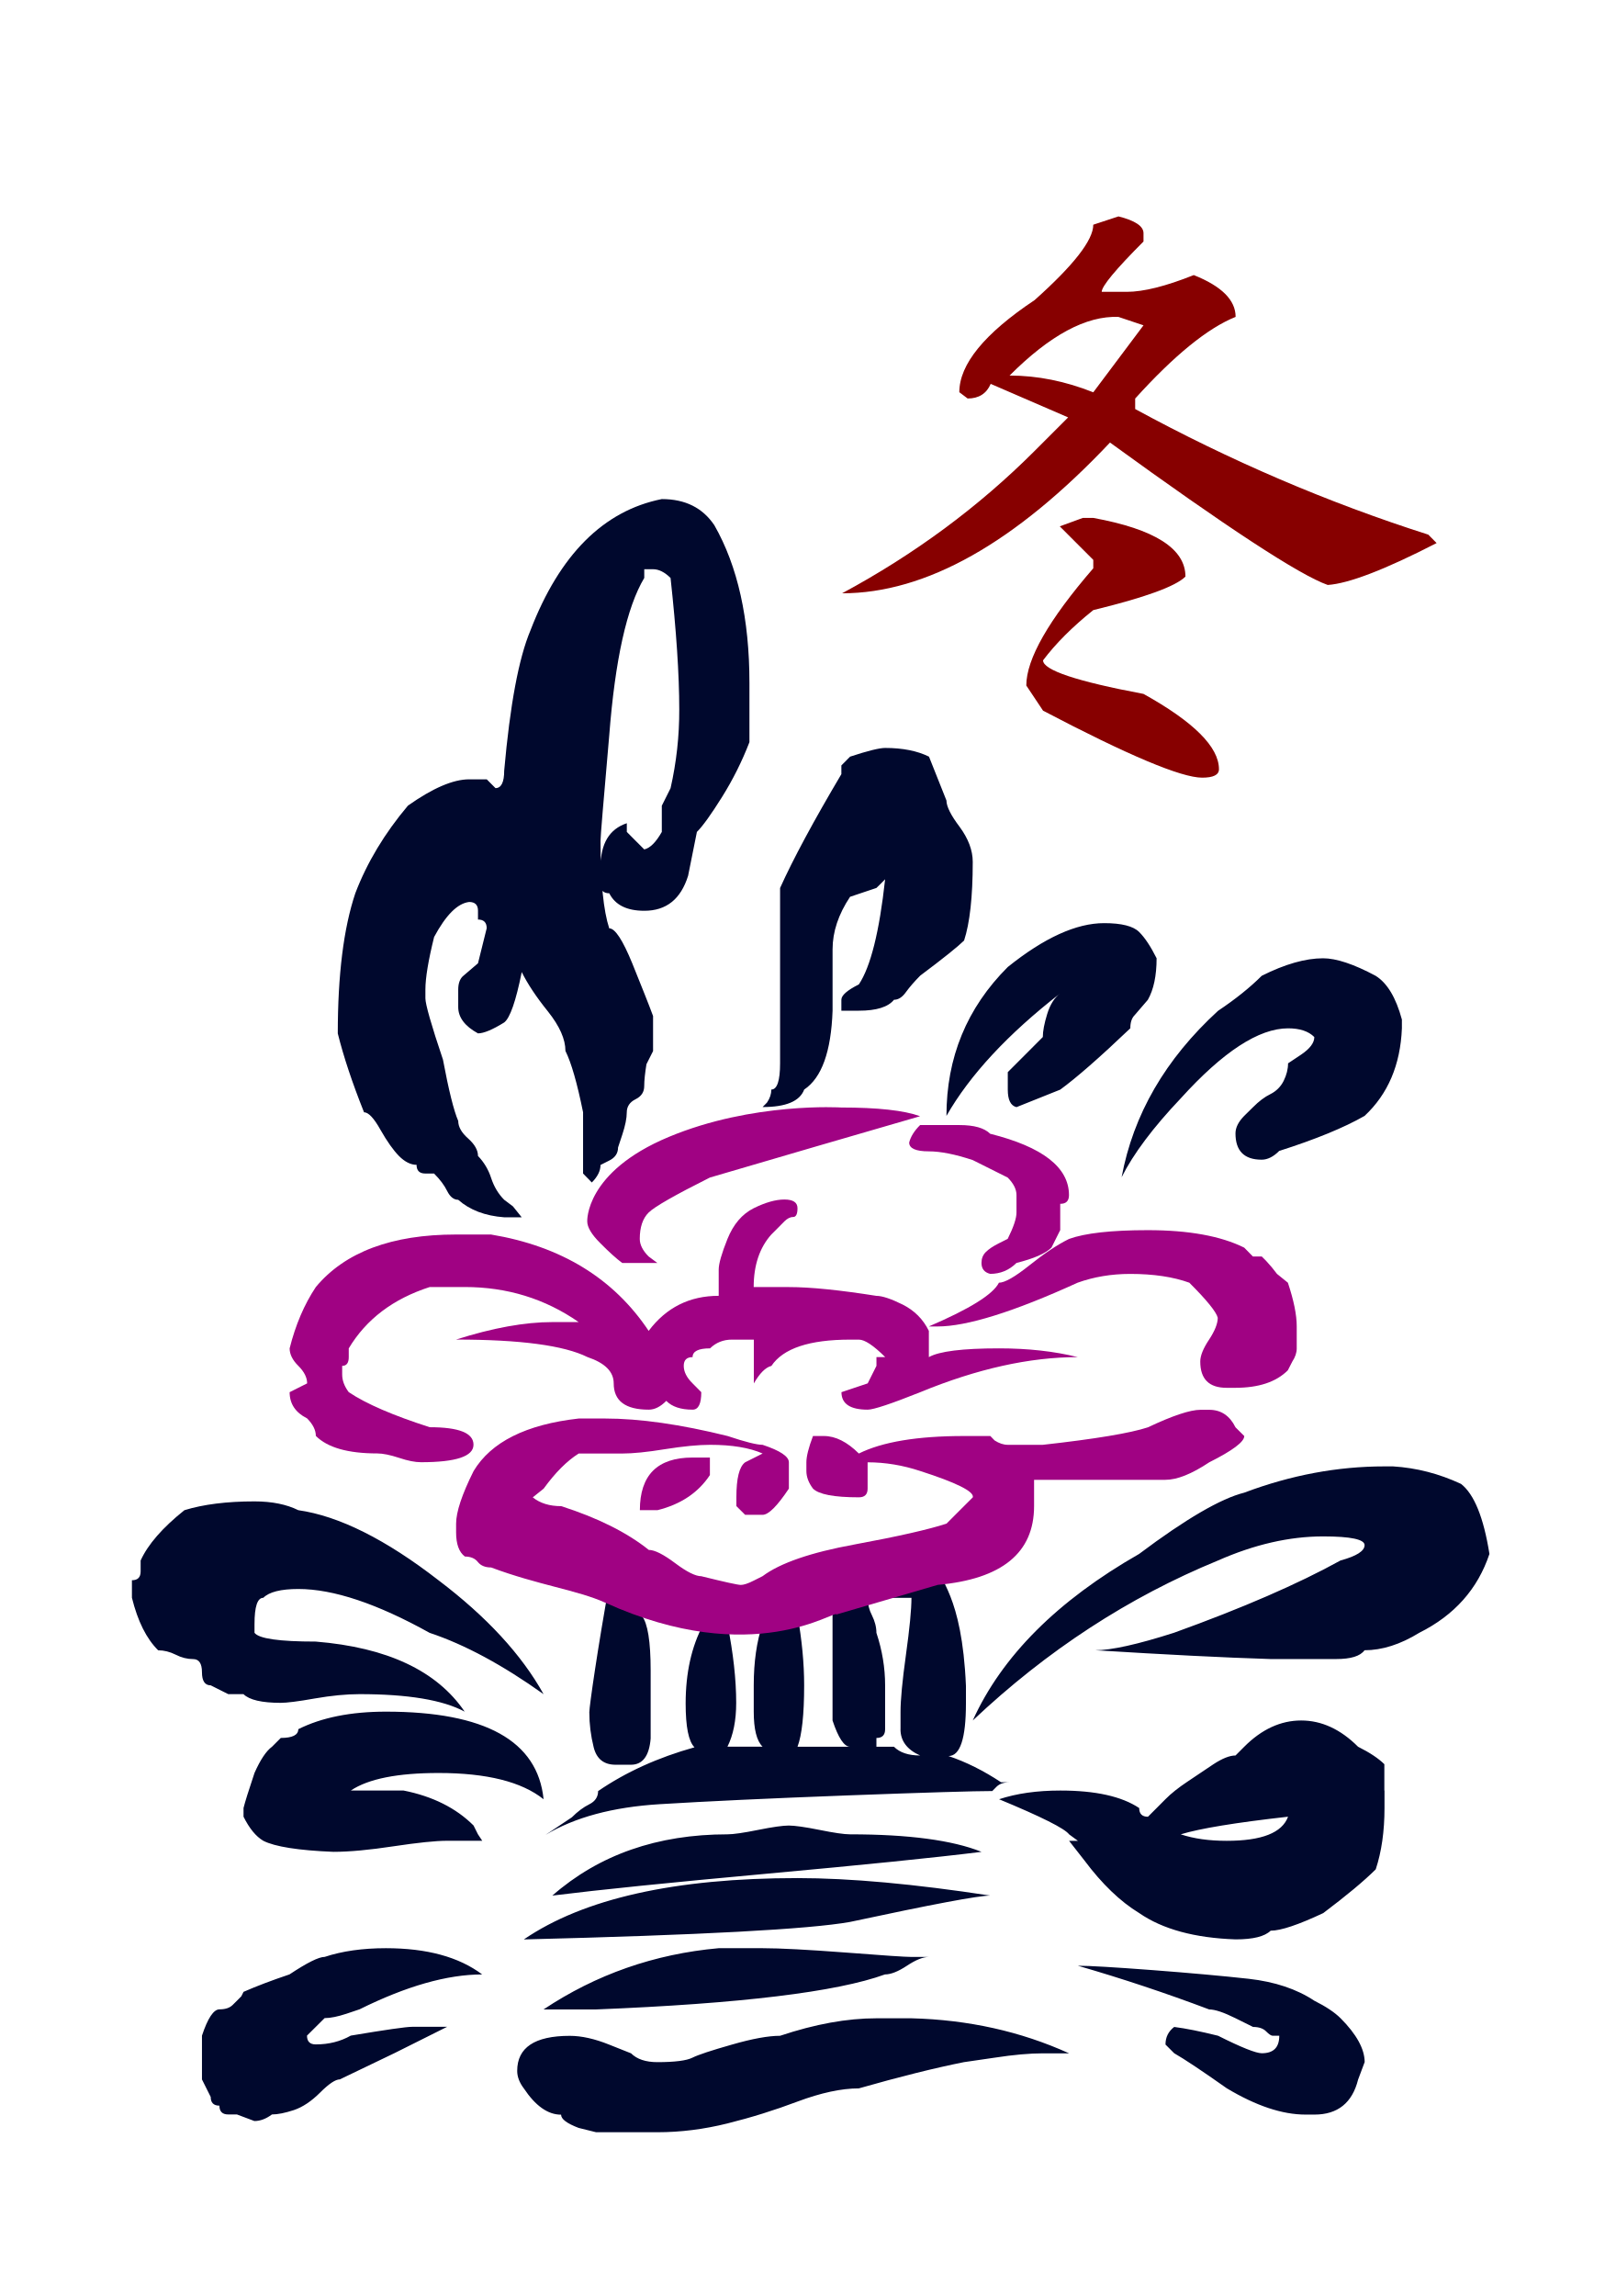
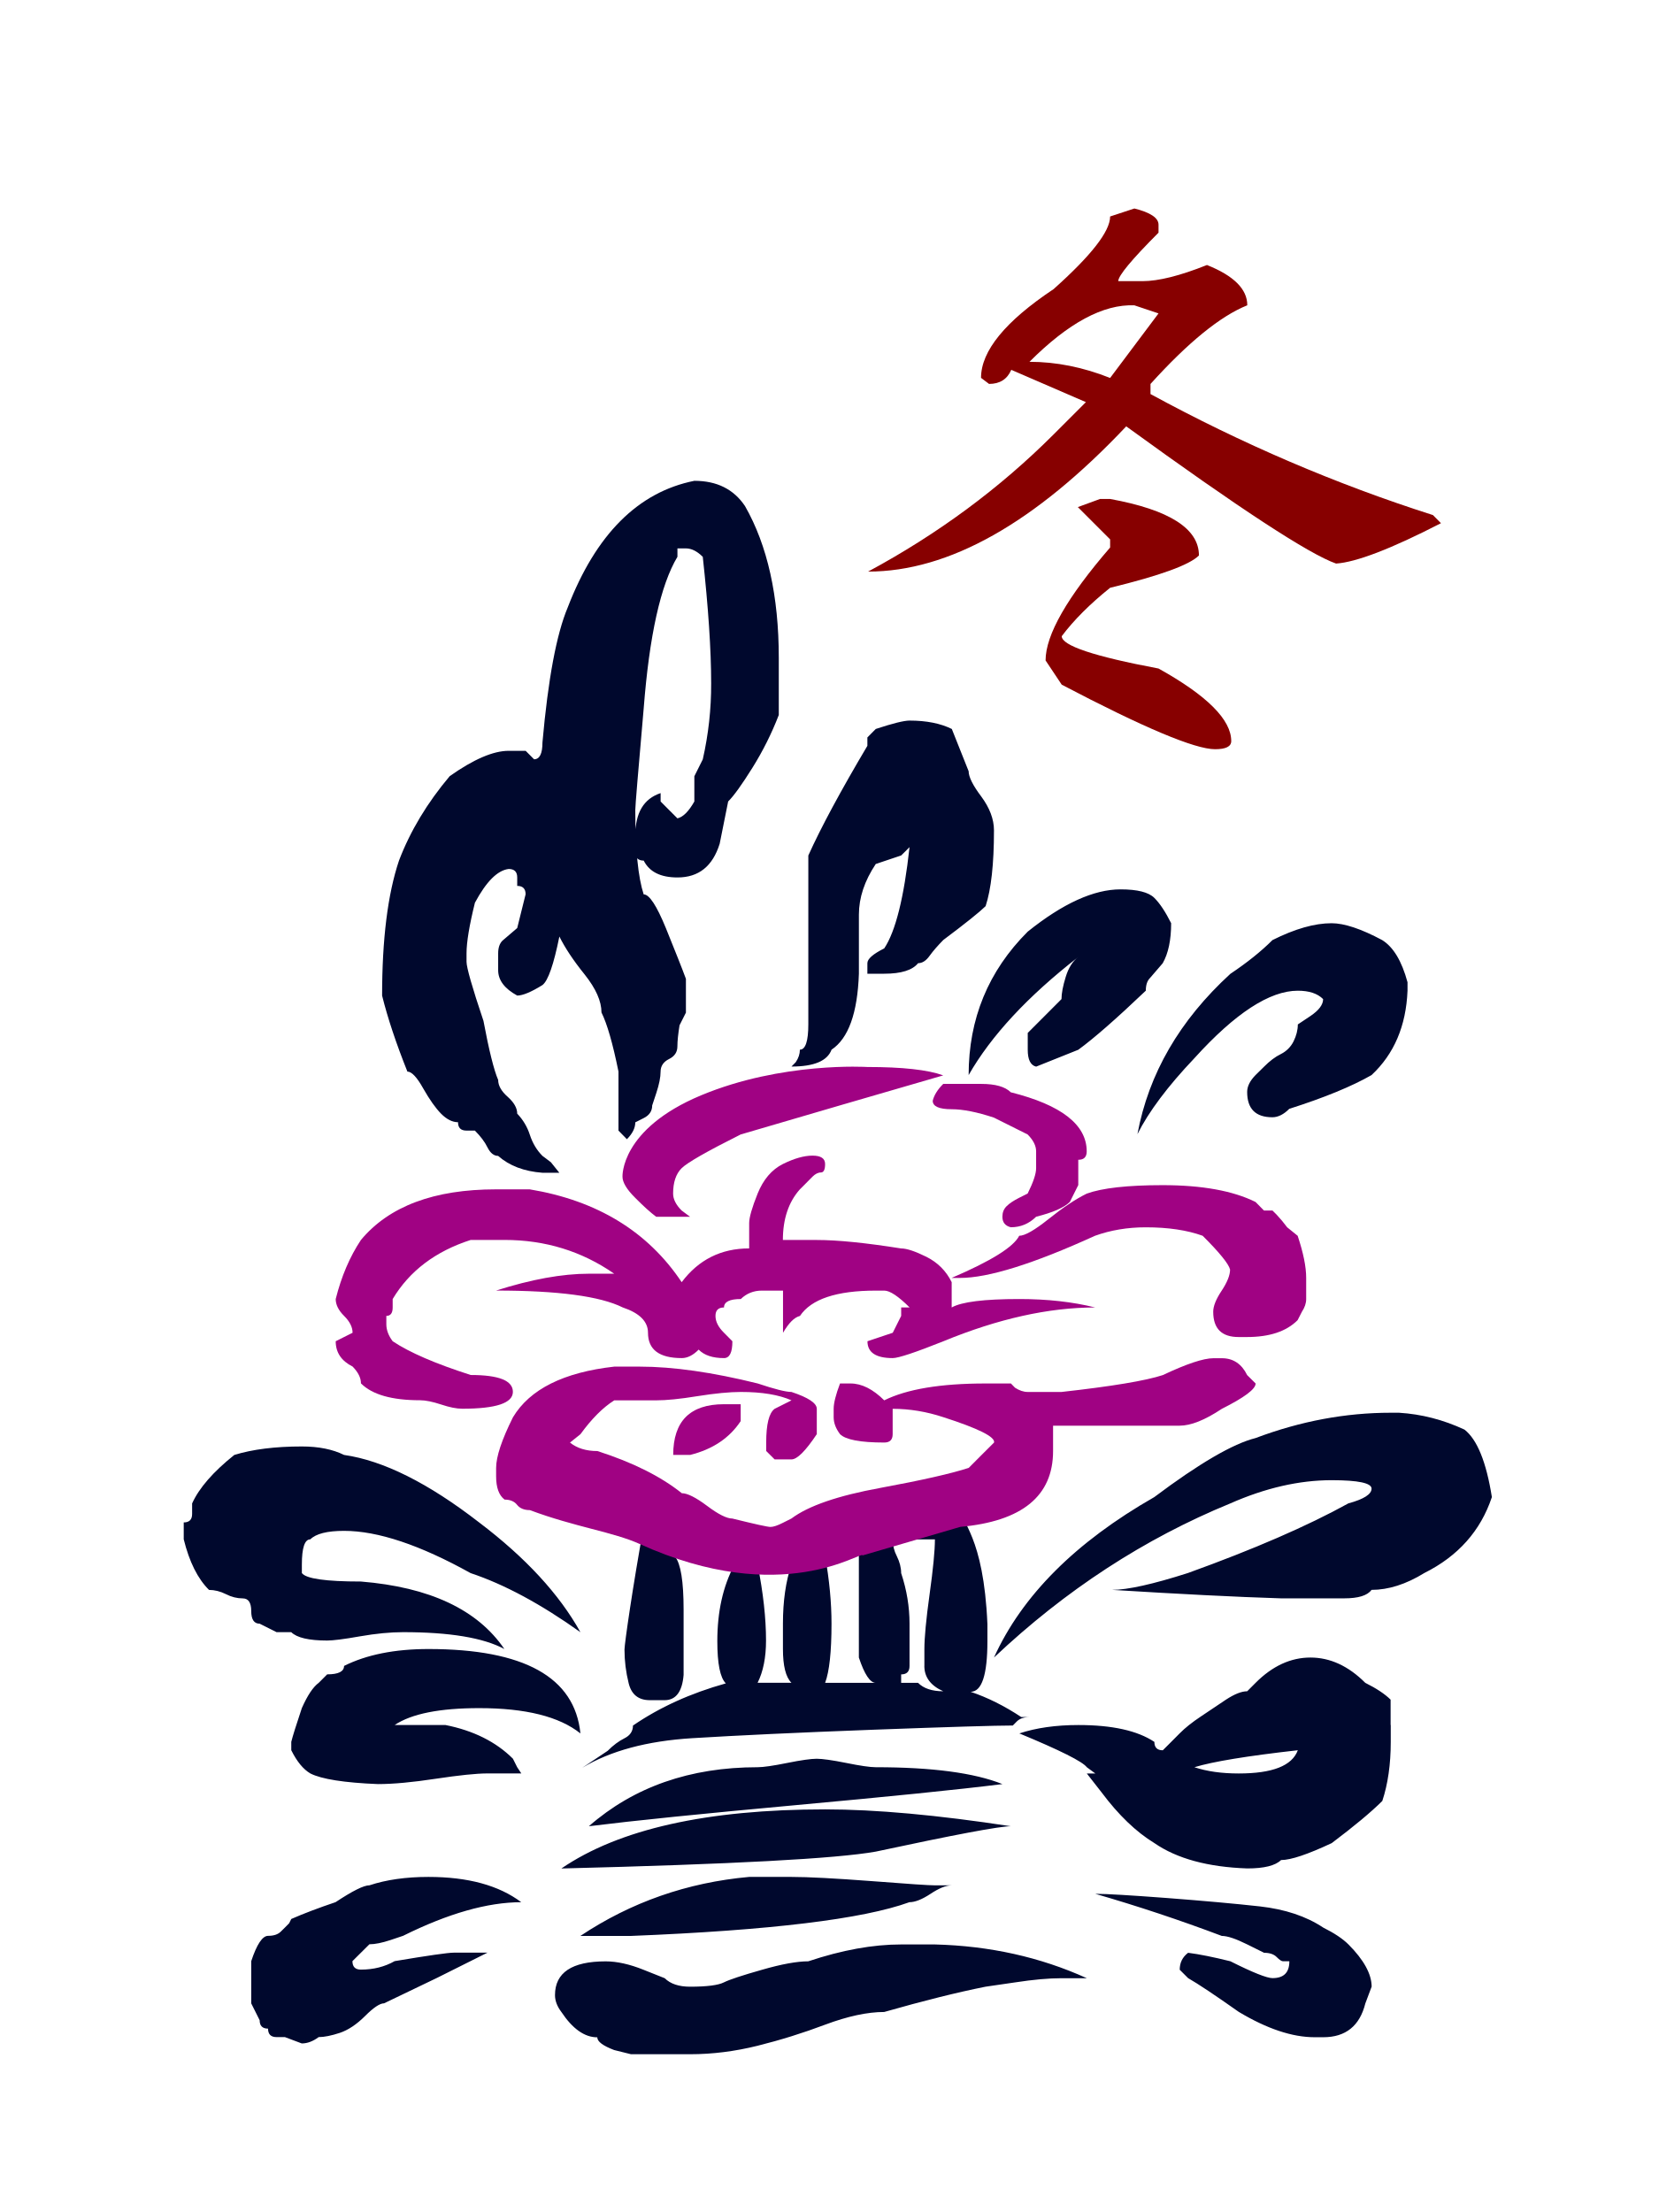
- <svg xmlns="http://www.w3.org/2000/svg" viewBox="0 0 139.764 200">
+ <svg xmlns="http://www.w3.org/2000/svg" viewBox="0 0 139.764 200" height="400" width="300">
  <path d="M61.852 126.964h-1.524c-1.529 0-2.666.387-3.432 1.145-.763.766-1.146 1.916-1.146 3.44h1.529c2.033-.504 3.557-1.524 4.573-3.057v-.758z" fill="#a00283" />
  <path d="M97.449 18.851c1.456.363 2.182.855 2.182 1.46v.726c-2.432 2.436-3.642 3.896-3.642 4.384h2.186c1.456 0 3.4-.488 5.836-1.46 2.432.972 3.646 2.182 3.646 3.642-2.432.976-5.348 3.351-8.752 7.114v.912c8.268 4.5 16.778 8.147 25.538 10.942l.726.734c-4.497 2.315-7.663 3.529-9.486 3.65-2.436-.855-8.752-4.985-18.972-12.406-8.264 8.756-16.048 13.132-23.34 13.132 6.316-3.4 11.91-7.538 16.774-12.402l2.92-2.92-6.747-2.92c-.363.847-1.037 1.274-2.009 1.274l-.726-.548c0-2.428 2.186-5.11 6.562-8.026 3.4-3.037 5.11-5.223 5.11-6.566zm-9.486 13.862c2.428 0 4.86.492 7.292 1.46l4.376-5.836-2.182-.73c-2.803-.117-5.969 1.585-9.486 5.106zm6.38 12.402h.912c5.352.976 8.03 2.678 8.03 5.11-.855.855-3.529 1.823-8.03 2.92-1.819 1.46-3.279 2.916-4.376 4.376 0 .85 2.916 1.827 8.752 2.924 4.38 2.436 6.574 4.622 6.574 6.562 0 .492-.492.734-1.464.734-1.819 0-6.445-1.944-13.862-5.836l-1.46-2.19c0-2.307 1.948-5.715 5.836-10.212v-.734l-2.92-2.92z" fill="#870000" />
  <path d="M93.9 118.216c-2.033-.508-4.316-.763-6.857-.763-3.182 0-5.218.255-6.114.763v-2.287c-.5-1.02-1.266-1.779-2.279-2.29-1.02-.505-1.786-.76-2.294-.76-3.178-.503-5.72-.765-7.631-.765h-3.058c0-1.904.517-3.433 1.533-4.574l.384-.383.758-.766c.254-.25.504-.38.762-.38.25 0 .38-.254.38-.766 0-.504-.38-.758-1.142-.758-.758 0-1.654.254-2.674.758-1.017.512-1.77 1.404-2.283 2.67-.512 1.275-.766 2.166-.766 2.674v2.287c-2.541 0-4.574 1.02-6.102 3.053-3.054-4.574-7.631-7.377-13.737-8.393h-3.053c-5.594 0-9.668 1.524-12.209 4.574-1.016 1.524-1.774 3.315-2.283 5.343 0 .509.25 1.025.759 1.525.512.508.766 1.02.766 1.525l-1.525.766c0 1.016.509 1.778 1.525 2.287.504.516.758 1.016.758 1.524 1.017 1.017 2.795 1.525 5.344 1.525.5 0 1.141.133 1.912.387.758.254 1.391.379 1.903.379 3.054 0 4.578-.508 4.578-1.525 0-1.02-1.266-1.524-3.811-1.524-3.182-1.02-5.534-2.033-7.058-3.053-.38-.508-.573-1.017-.573-1.533v-.758c.383 0 .573-.254.573-.762v-.763c1.524-2.544 3.876-4.319 7.058-5.343H40.5c3.686 0 6.99 1.02 9.917 3.053h-2.282c-2.424 0-5.22.512-8.401 1.524 5.602 0 9.413.512 11.45 1.525 1.524.512 2.287 1.27 2.287 2.29 0 1.525 1.016 2.291 3.053 2.291.508 0 1.02-.25 1.528-.766.504.516 1.275.766 2.291.766.508 0 .758-.508.758-1.524l-.758-.766c-.516-.505-.77-1.017-.77-1.525 0-.504.254-.762.77-.762 0-.508.508-.763 1.52-.763.517-.504 1.154-.762 1.912-.762h1.904v3.815c.516-.887 1.02-1.399 1.532-1.524 1.017-1.525 3.308-2.29 6.865-2.29h.758c.512 0 1.275.511 2.295 1.524h-.766v.762l-.763 1.525-2.286.766c0 1.016.762 1.524 2.286 1.524.513 0 2.041-.508 4.586-1.524 4.937-2.033 9.518-3.053 13.713-3.053z" fill="#a00283" />
  <path d="M51.165 106.395c0 .504.379 1.145 1.145 1.903.758.767 1.395 1.34 1.904 1.718h3.06l-.766-.572c-.508-.509-.766-1.02-.766-1.525 0-1.02.258-1.783.766-2.29.509-.509 2.287-1.525 5.34-3.054a4562.23 4562.23 0 0118.319-5.344c-1.408-.508-3.69-.758-6.873-.758 0 0-7.71-.492-15.031 2.565-7.32 3.057-7.098 7.357-7.098 7.357zM93.138 104.104c0-2.412-2.291-4.199-6.865-5.344-.512-.508-1.403-.758-2.674-.758h-3.432c-.512.504-.83 1.02-.952 1.524 0 .508.569.766 1.71.766 1.02 0 2.295.254 3.824.759l3.049 1.524c.508.512.766 1.02.766 1.525v1.524c0 .508-.258 1.27-.766 2.291l-.759.38c-.512.257-.89.511-1.145.765-.258.255-.38.573-.38.952 0 .504.251.827.76.952.882 0 1.645-.314 2.29-.952 1.525-.383 2.537-.826 3.053-1.343l.758-1.52v-2.287c.504.008.763-.246.763-.758zM112.21 111.734l-.947-.766a13.137 13.137 0 00-.956-1.145l-.375-.375h-.77l-.759-.77c-2.04-1.013-4.836-1.521-8.397-1.521-3.178 0-5.469.258-6.868.766-1.02.504-2.166 1.27-3.44 2.291-1.271 1.016-2.154 1.52-2.663 1.52-.512 1.02-2.557 2.287-6.114 3.812h.77c2.533 0 6.61-1.263 12.197-3.812 1.403-.504 2.936-.766 4.585-.766 2.041 0 3.76.262 5.15.766 1.53 1.525 2.356 2.55 2.477 3.054 0 .504-.254 1.145-.758 1.907-.512.767-.766 1.4-.766 1.904 0 1.532.766 2.29 2.294 2.29h.759c2.032 0 3.557-.503 4.577-1.524l.392-.766c.25-.38.383-.758.383-1.137v-1.912c.004-1.017-.262-2.287-.77-3.816z" fill="#a00283" />
  <path d="M38.202 137.651c-4.586-3.553-8.655-5.593-12.212-6.102-1.017-.504-2.287-.766-3.816-.766-2.42 0-4.456.258-6.106.766-1.908 1.525-3.182 2.985-3.815 4.384v.952c0 .516-.254.766-.759.766v1.525c.505 2.04 1.263 3.565 2.287 4.578.504 0 1.02.129 1.52.379.509.262 1.021.387 1.53.387.508 0 .766.38.766 1.145 0 .759.254 1.142.762 1.142l1.528.766h1.327c.509.504 1.597.758 3.251.758.508 0 1.492-.117 2.956-.379 1.456-.254 2.763-.379 3.909-.379 4.202 0 7.255.504 9.155 1.525-2.42-3.558-6.744-5.594-12.97-6.103-3.175 0-4.966-.254-5.34-.766v-.758c0-1.525.253-2.29.766-2.29.5-.505 1.524-.767 3.049-.767 3.053 0 6.864 1.274 11.442 3.82 3.053 1.016 6.36 2.798 9.93 5.343-1.916-3.444-4.961-6.747-9.16-9.926zm3.811 34.339c-2.028-1.525-4.827-2.287-8.393-2.287-2.032 0-3.811.254-5.331.758-.52 0-1.537.512-3.066 1.525-1.52.512-2.855 1.016-4.005 1.52l-.193.387-.375.38-.383.379c-.259.254-.638.379-1.146.379-.508 0-1.02.766-1.524 2.29v3.816l.762 1.524c0 .505.254.759.758.759 0 .508.254.766.766.766h.759l1.524.573c.508 0 1.013-.19 1.529-.573.504 0 1.141-.13 1.907-.38.763-.257 1.525-.765 2.287-1.524.763-.766 1.34-1.15 1.718-1.15l4.768-2.29c2.036-1.016 3.565-1.779 4.581-2.29h-3.053c-.512 0-2.287.253-5.34.766-.895.508-1.907.766-3.053.766-.512 0-.762-.258-.762-.766l1.536-1.525c.505 0 1.138-.129 1.9-.38l1.146-.386c4.065-2.017 7.63-3.037 10.683-3.037zm5.348-15.262c-.512-5.086-5.102-7.63-13.74-7.63-3.054 0-5.603.512-7.631 1.528 0 .508-.513.762-1.525.762l-.762.763c-.516.379-1.02 1.141-1.529 2.286-.512 1.525-.83 2.545-.956 3.054v.758c.509 1.024 1.081 1.722 1.727 2.101 1.008.512 3.049.835 6.102.96 1.395 0 3.146-.165 5.247-.484 2.101-.315 3.654-.48 4.67-.48h3.053l-.375-.565-.383-.766c-1.528-1.524-3.565-2.545-6.114-3.049H30.57c1.529-1.02 4.074-1.524 7.64-1.524 4.19 0 7.235.758 9.15 2.286zm45.777 22.13c-4.195-1.903-8.777-2.924-13.725-3.049H76.36c-2.553 0-5.344.504-8.397 1.525-1.017 0-2.42.254-4.19.766-1.792.508-2.937.887-3.445 1.141-.504.254-1.529.388-3.05.388-1.02 0-1.786-.259-2.294-.767l-1.904-.758c-1.27-.512-2.42-.766-3.436-.766-3.057 0-4.582 1.02-4.582 3.053 0 .508.194 1.02.577 1.524 1.016 1.525 2.097 2.291 3.247 2.291 0 .383.5.758 1.524 1.15l1.525.379H57.279c2.033 0 4.07-.262 6.102-.767a54.361 54.361 0 006.11-1.907c2.033-.758 3.812-1.146 5.336-1.146 3.565-1.016 6.618-1.778 9.163-2.286l2.666-.388c1.65-.254 3.053-.379 4.203-.379h2.278zm-6.86-13.737c-6.615-1.012-12.217-1.524-16.79-1.524-10.689 0-18.634 1.782-23.849 5.344 15.383-.383 24.865-.888 28.422-1.525 7.126-1.528 11.196-2.295 12.216-2.295zm-6.87 5.344c-.511 0-2.42-.125-5.722-.383-3.312-.25-5.727-.379-7.252-.379h-3.819c-5.594.504-10.684 2.287-15.258 5.336v.766-.766h4.57c12.591-.504 20.984-1.525 25.179-3.05.512 0 1.15-.253 1.912-.757.762-.505 1.395-.767 1.915-.767h.758-.758zm-5.347-10.68c-.508 0-1.396-.129-2.666-.387-1.267-.254-2.166-.379-2.674-.379-.504 0-1.4.125-2.666.38-1.275.257-2.166.386-2.674.386-6.102 0-11.188 1.775-15.257 5.336 4.069-.508 10.3-1.141 18.697-1.907 8.397-.767 14.624-1.396 18.698-1.904-2.553-1.02-6.368-1.525-11.458-1.525zm-10.68-7.634c.508-1.017.762-2.287.762-3.82 0-2.032-.254-4.32-.762-6.864h3.057c-.512 1.524-.766 3.303-.766 5.336v2.29c0 1.53.254 2.545.766 3.054h-3.057zm21.372-77.074c0-1.02-.396-2.04-1.15-3.061-.762-1.008-1.141-1.775-1.141-2.287l-.762-1.912-.759-1.907c-1.024-.504-2.295-.758-3.823-.758-.5 0-1.525.254-3.053.758l-.758.766v.758c-2.416 4.074-4.199 7.385-5.34 9.918v15.265c0 1.525-.258 2.291-.763 2.291 0 .38-.117.758-.379 1.137l-.383.388c2.037 0 3.243-.504 3.626-1.525 1.529-1.02 2.347-3.311 2.472-6.868V82.696c0-1.525.508-3.053 1.525-4.578l2.295-.77.383-.375.375-.38c-.5 4.578-1.267 7.627-2.287 9.156-1.02.512-1.524.952-1.524 1.339v.952h1.524c1.533 0 2.549-.319 3.061-.952.38 0 .726-.222 1.045-.674.318-.44.738-.92 1.238-1.427 2.037-1.525 3.303-2.545 3.823-3.058.497-1.516.755-3.799.755-6.852zm-15.266 77.074c.383-1.017.577-2.803.577-5.348 0-1.908-.194-3.937-.577-6.102 1.4-.509 2.416-.759 3.05-.759v9.925c.507 1.525 1.016 2.288 1.524 2.288h-4.574zm8.97-1.525c0 1.016.569 1.783 1.71 2.291-1.016 0-1.775-.254-2.279-.762H76.36v-.763c.508 0 .758-.254.758-.762v-3.819c0-1.525-.25-3.053-.758-4.578 0-.508-.137-1.012-.388-1.524a3.386 3.386 0 01-.383-1.525h3.824c0 1.016-.162 2.674-.48 4.957-.319 2.29-.472 3.944-.472 4.965v1.52zm22.315-67.156c-.512-1.016-1.012-1.783-1.524-2.29-.512-.509-1.529-.767-3.05-.767-2.423 0-5.218 1.274-8.392 3.82-3.57 3.565-5.344 7.888-5.344 12.97 2.033-3.557 5.344-7.123 9.917-10.68-.508.38-.891.988-1.141 1.811-.254.823-.38 1.492-.38 2l-1.528 1.533-1.524 1.525v1.524c0 .883.246 1.4.758 1.525l3.811-1.525c1.4-1.02 3.437-2.799 6.107-5.344 0-.508.12-.887.383-1.15l1.145-1.33c.504-.887.762-2.093.762-3.622zm28.999 51.89c-.504-3.177-1.331-5.21-2.477-6.101-1.907-.888-3.876-1.4-5.92-1.525h-.759c-4.073 0-8.142.758-12.212 2.29-2.025.505-5.09 2.284-9.155 5.337-7.127 4.073-11.958 8.909-14.495 14.507 6.48-6.114 13.6-10.748 21.367-13.935 3.174-1.4 6.227-2.1 9.16-2.1 2.42 0 3.613.261 3.613.761 0 .509-.697.956-2.097 1.335-3.686 2.037-8.518 4.138-14.503 6.296-3.17 1.016-5.47 1.525-6.865 1.525 6.107.379 11.188.64 15.266.766h5.723c1.274 0 2.101-.25 2.472-.766 1.525 0 3.122-.505 4.776-1.525 3.053-1.524 5.09-3.815 6.106-6.864zm-9.156 20.606v-2.29c-.512-.505-1.27-1.013-2.29-1.521-1.525-1.525-3.179-2.287-4.957-2.287-1.775 0-3.436.758-4.96 2.287l-.76.762c-.511 0-1.145.254-1.919.758-.754.512-1.52 1.02-2.275 1.525-.77.512-1.415 1.02-1.915 1.528l-.763.767-.758.758c-.508 0-.762-.254-.762-.758-1.529-1.02-3.815-1.525-6.869-1.525-2.036 0-3.81.254-5.34.758 3.687 1.525 5.724 2.55 6.099 3.057l.77.565h-.77l1.343 1.718c1.524 2.037 3.11 3.566 4.77 4.578 2.038 1.407 4.833 2.166 8.398 2.29 1.528 0 2.533-.253 3.053-.758.891 0 2.416-.516 4.582-1.532 2.024-1.525 3.553-2.795 4.573-3.812.504-1.524.763-3.303.763-5.343v-1.525zm-3.815 19.84c-.508-.51-1.274-1.021-2.283-1.525-1.532-1.02-3.444-1.654-5.719-1.912-2.295-.254-5.094-.504-8.397-.758-3.315-.25-5.469-.38-6.49-.38a152.287 152.287 0 0111.443 3.808c.512 0 1.27.258 2.295.766l1.528.758c.5 0 .888.13 1.138.388.254.254.44.379.572.379h.573c0 1.02-.5 1.524-1.524 1.524-.504 0-1.779-.504-3.808-1.524-1.528-.38-2.807-.638-3.823-.767-.508.388-.758.896-.758 1.533l.758.758c.891.508 2.416 1.525 4.582 3.053 2.549 1.525 4.827 2.291 6.868 2.291h.766c2.029 0 3.3-1.02 3.808-3.053l.572-1.525c-.008-1.14-.705-2.415-2.1-3.815zm5.344-86.996c-.516-1.908-1.274-3.178-2.29-3.811-1.904-1.02-3.433-1.525-4.574-1.525-1.533 0-3.316.504-5.348 1.525-1.02 1.02-2.283 2.032-3.808 3.053-4.585 4.198-7.384 9.026-8.4 14.495 1.016-2.029 2.734-4.324 5.15-6.869 3.686-4.069 6.804-6.102 9.352-6.102 1.017 0 1.78.25 2.287.759 0 .512-.39 1.016-1.15 1.532l-1.137.758c0 .509-.133 1.017-.383 1.525a2.53 2.53 0 01-1.145 1.15c-.52.253-1.024.64-1.525 1.145l-.77.758c-.5.512-.758 1.016-.758 1.525 0 1.524.758 2.29 2.283 2.29.504 0 1.024-.254 1.524-.762 3.178-1.012 5.663-2.033 7.441-3.053 2.041-1.904 3.122-4.449 3.251-7.627zm-9.918 69.439c-.52 1.407-2.294 2.101-5.347 2.101-1.529 0-2.86-.185-4.005-.565 1.657-.508 4.77-1.02 9.352-1.536zm-60.662-55.246c.504-.504.758-1.017.758-1.525l.758-.383c.513-.254.77-.637.77-1.145l.38-1.146c.25-.766.379-1.4.379-1.903 0-.505.254-.896.762-1.146.516-.254.758-.637.758-1.145s.073-1.146.194-1.908l.577-1.145v-3.054c-.375-1.02-.988-2.544-1.811-4.585-.835-2.033-1.496-3.053-2.009-3.053-.5-1.525-.758-4.062-.758-7.631 0-.38.258-3.436.758-9.16.513-6.61 1.529-11.183 3.053-13.732v-.758h.767c.512 0 1.012.258 1.524.762.5 4.577.758 8.397.758 11.446a30.43 30.43 0 01-.758 6.868l-.762 1.525v2.283c-.508.895-1.016 1.407-1.529 1.524l-.758-.758-.762-.766v-.759c-1.529.509-2.287 1.783-2.287 3.82v1.524c0 .505.258.759.758.759.513 1.02 1.529 1.524 3.053 1.524 1.92 0 3.179-1.012 3.816-3.049l.766-3.82c.508-.503 1.242-1.524 2.194-3.048a28.026 28.026 0 002.384-4.772v-5.15c0-5.598-1.02-10.176-3.053-13.737-1.017-1.524-2.541-2.287-4.582-2.287-5.082 1.017-8.901 4.836-11.446 11.442-1.02 2.42-1.779 6.494-2.287 12.213 0 1.02-.258 1.524-.758 1.524l-.762-.766h-1.533c-1.395 0-3.174.766-5.332 2.29-2.04 2.42-3.565 4.958-4.586 7.632-1.024 3.049-1.528 7.13-1.528 12.212.504 2.029 1.27 4.323 2.287 6.868.383 0 .863.505 1.431 1.525.581 1.02 1.118 1.779 1.618 2.287.512.512 1.024.766 1.528.766 0 .504.25.758.767.758h.758c.512.512.895 1.017 1.145 1.529.254.508.577.758.956.758 1.016.895 2.347 1.4 4.005 1.525h1.529l-.763-.952-.762-.573c-.508-.508-.891-1.145-1.141-1.908a4.928 4.928 0 00-1.142-1.911c0-.508-.29-1.013-.863-1.525-.572-.504-.859-1.012-.859-1.524-.383-.888-.83-2.674-1.33-5.344-1.03-3.05-1.53-4.832-1.53-5.336v-.766c0-1.013.255-2.545.759-4.578 1.024-1.904 2.033-2.928 3.053-3.05.512 0 .77.255.77.76v.77c.5 0 .759.25.759.758l-.759 3.053-1.339 1.145c-.258.262-.383.641-.383 1.146v1.524c0 .891.569 1.662 1.722 2.29.5 0 1.263-.318 2.283-.95.508-.388 1.016-1.848 1.529-4.389.504 1.016 1.262 2.166 2.282 3.428 1.02 1.283 1.525 2.42 1.525 3.44.508 1.017 1.02 2.795 1.537 5.344v5.336m2.303 35.657c-1.02 5.598-1.759 10.76-1.759 11.269 0 1.02.125 2.037.38 3.053.253 1.016.89 1.52 1.91 1.52h1.336c1.016 0 1.593-.758 1.718-2.282v-5.917c0-2.545-.258-4.13-.766-4.771 2.044.512 3.815.766 5.344.766-1.017 1.908-1.529 4.199-1.529 6.865 0 2.036.254 3.31.77 3.82-3.186.89-5.985 2.16-8.397 3.814 0 .505-.258.896-.762 1.146-.512.254-1.024.633-1.524 1.137l-2.295 1.533c2.549-1.533 5.848-2.42 9.93-2.674 4.06-.25 9.534-.508 16.398-.766 6.869-.255 11.071-.38 12.596-.38l.375-.379c.258-.25.637-.387 1.15-.387h-.76c-1.524-1.008-3.06-1.774-4.58-2.283 1.016 0 1.52-1.524 1.52-4.585v-1.525c-.339-8.062-2.456-9.228-2.456-10.482l-5.026-.625-12.144 4.19z" fill="#00082d" />
  <path d="M81.704 138.055c5.59-.504 8.393-2.787 8.393-6.86v-2.291h11.442c1.016 0 2.286-.505 3.819-1.525 2.029-1.02 3.053-1.779 3.053-2.29l-.766-.759c-.5-1.02-1.27-1.525-2.283-1.525h-.766c-.896 0-2.42.505-4.578 1.525-1.528.504-4.582 1.016-9.16 1.525H87.81c-.383 0-.758-.13-1.15-.38l-.375-.387H83.99c-4.07 0-7.122.512-9.159 1.525-1.016-1.009-2.033-1.525-3.049-1.525h-.948c-.387 1.017-.576 1.783-.576 2.291v.758c0 .512.19 1.02.576 1.533.5.504 1.84.758 3.997.758.512 0 .762-.254.762-.758v-2.291c1.533 0 3.062.254 4.586.758 3.17 1.02 4.703 1.787 4.582 2.291l-1.15 1.146-1.141 1.145c-1.533.504-4.203 1.113-8.01 1.815-3.815.698-6.49 1.617-8.018 2.763l-.762.383c-.504.258-.883.379-1.133.379-.263 0-1.408-.254-3.445-.758-.504 0-1.27-.38-2.287-1.146-1.012-.758-1.778-1.145-2.286-1.145-1.908-1.525-4.449-2.791-7.631-3.812-1.02 0-1.843-.254-2.48-.766l.947-.758c1.02-1.404 2.037-2.42 3.057-3.061h3.812c.9 0 2.133-.121 3.722-.38 1.59-.253 2.9-.378 3.913-.378 1.911 0 3.436.254 4.577.758l-1.524.766c-.513.38-.763 1.396-.763 3.05v.765l.763.759h1.52c.516 0 1.275-.759 2.291-2.283v-2.291c0-.508-.762-1.02-2.29-1.524-.509 0-1.525-.255-3.05-.767-4.065-1.008-7.639-1.524-10.684-1.524h-2.287c-4.581.516-7.634 2.04-9.159 4.577-1.016 2.037-1.524 3.566-1.524 4.586v.758c0 1.02.254 1.718.766 2.102.504 0 .891.165 1.133.48.254.318.646.471 1.15.471 4.077 1.525 7.554 1.985 9.921 3.057 12.975 5.893 20.162.533 20.162 1.041z" fill="#a00283" />
</svg>
